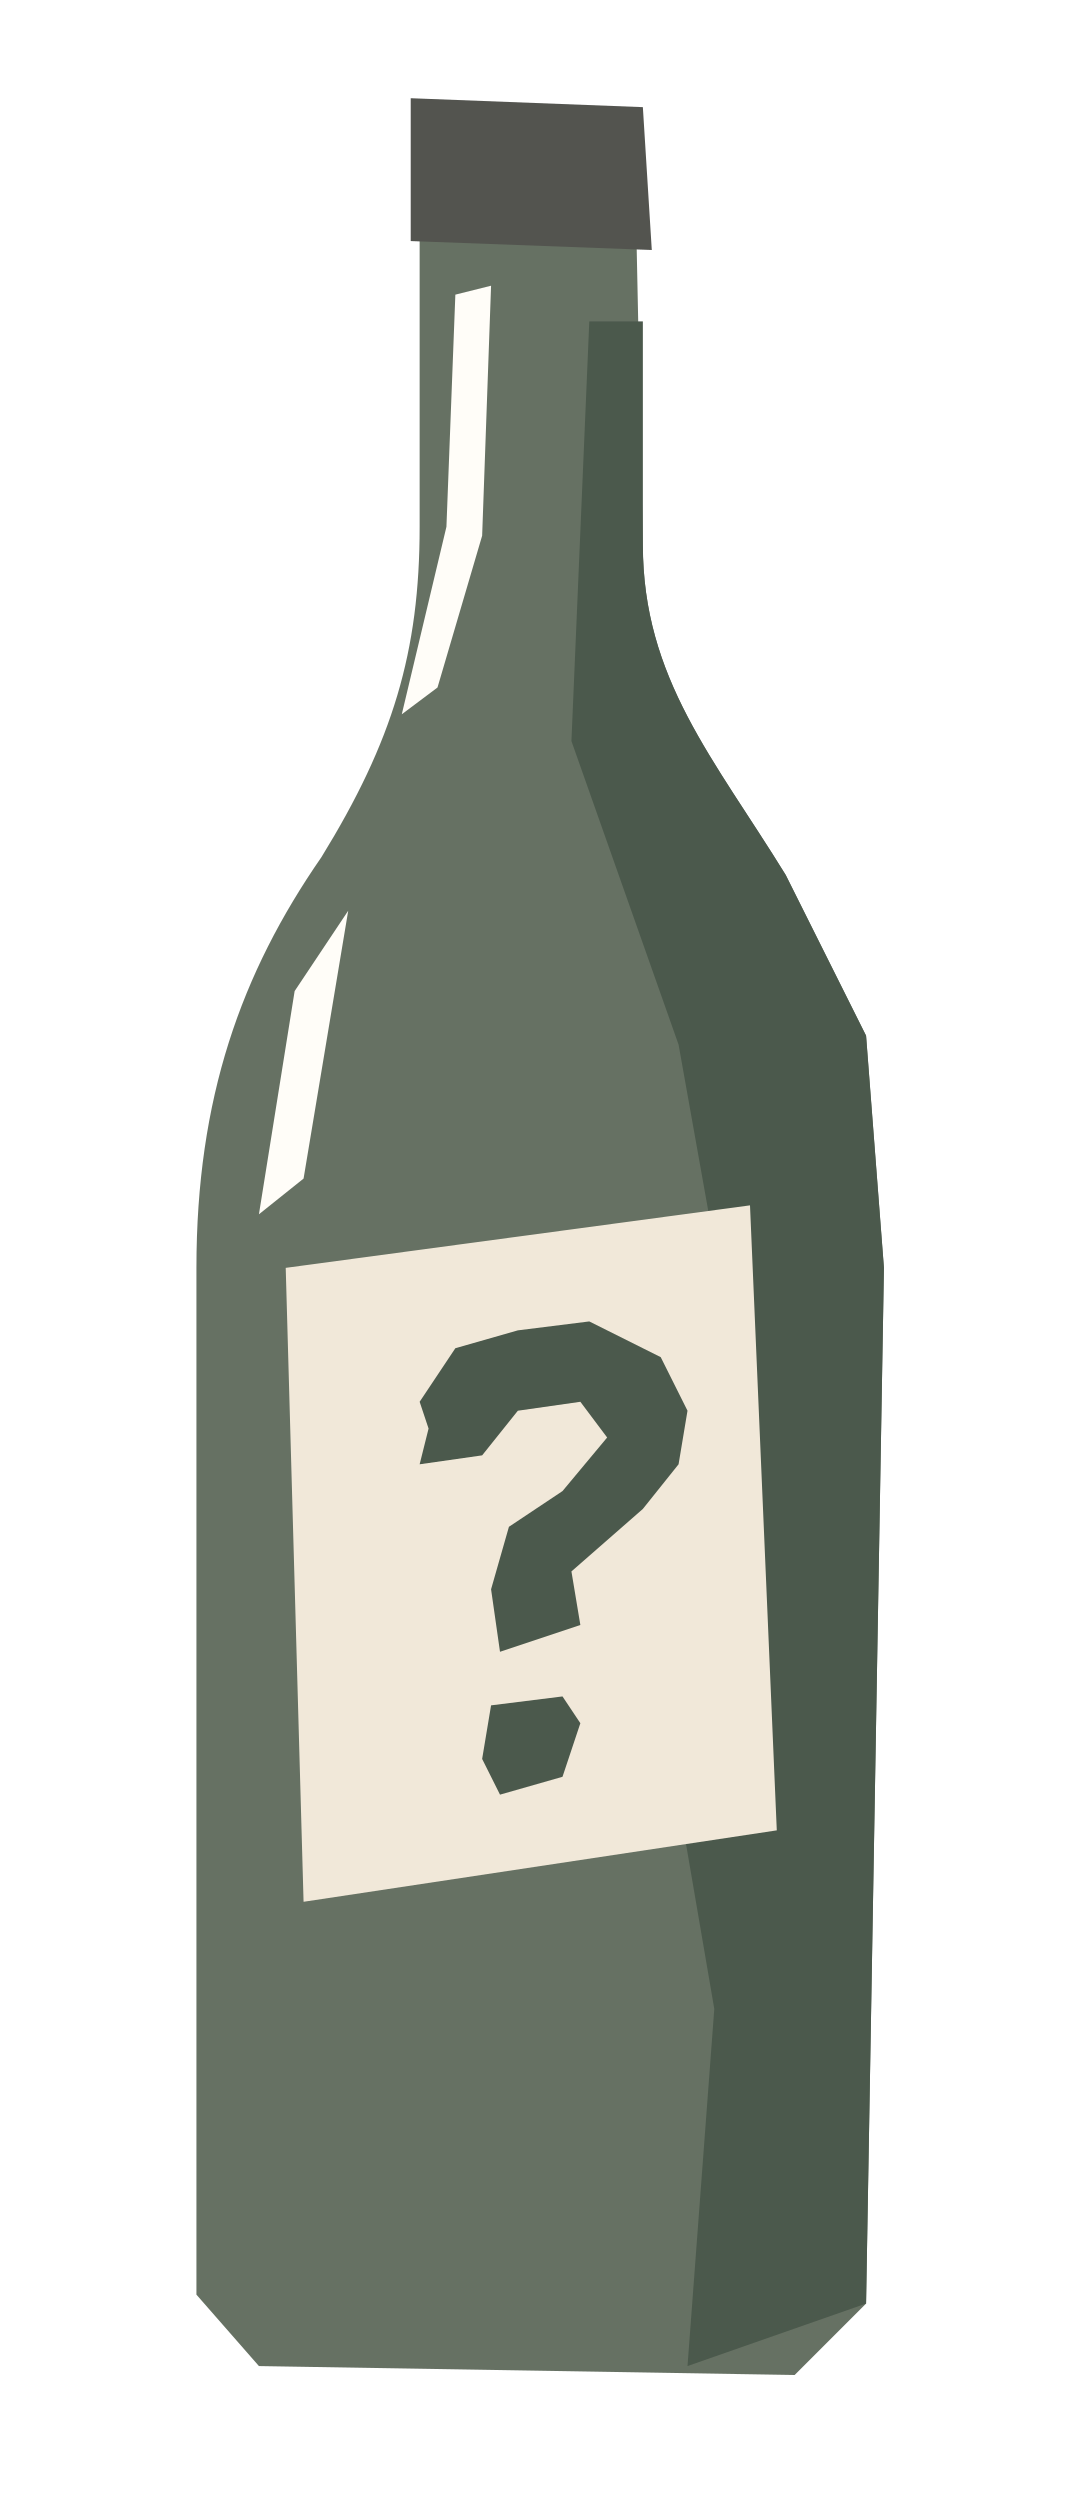
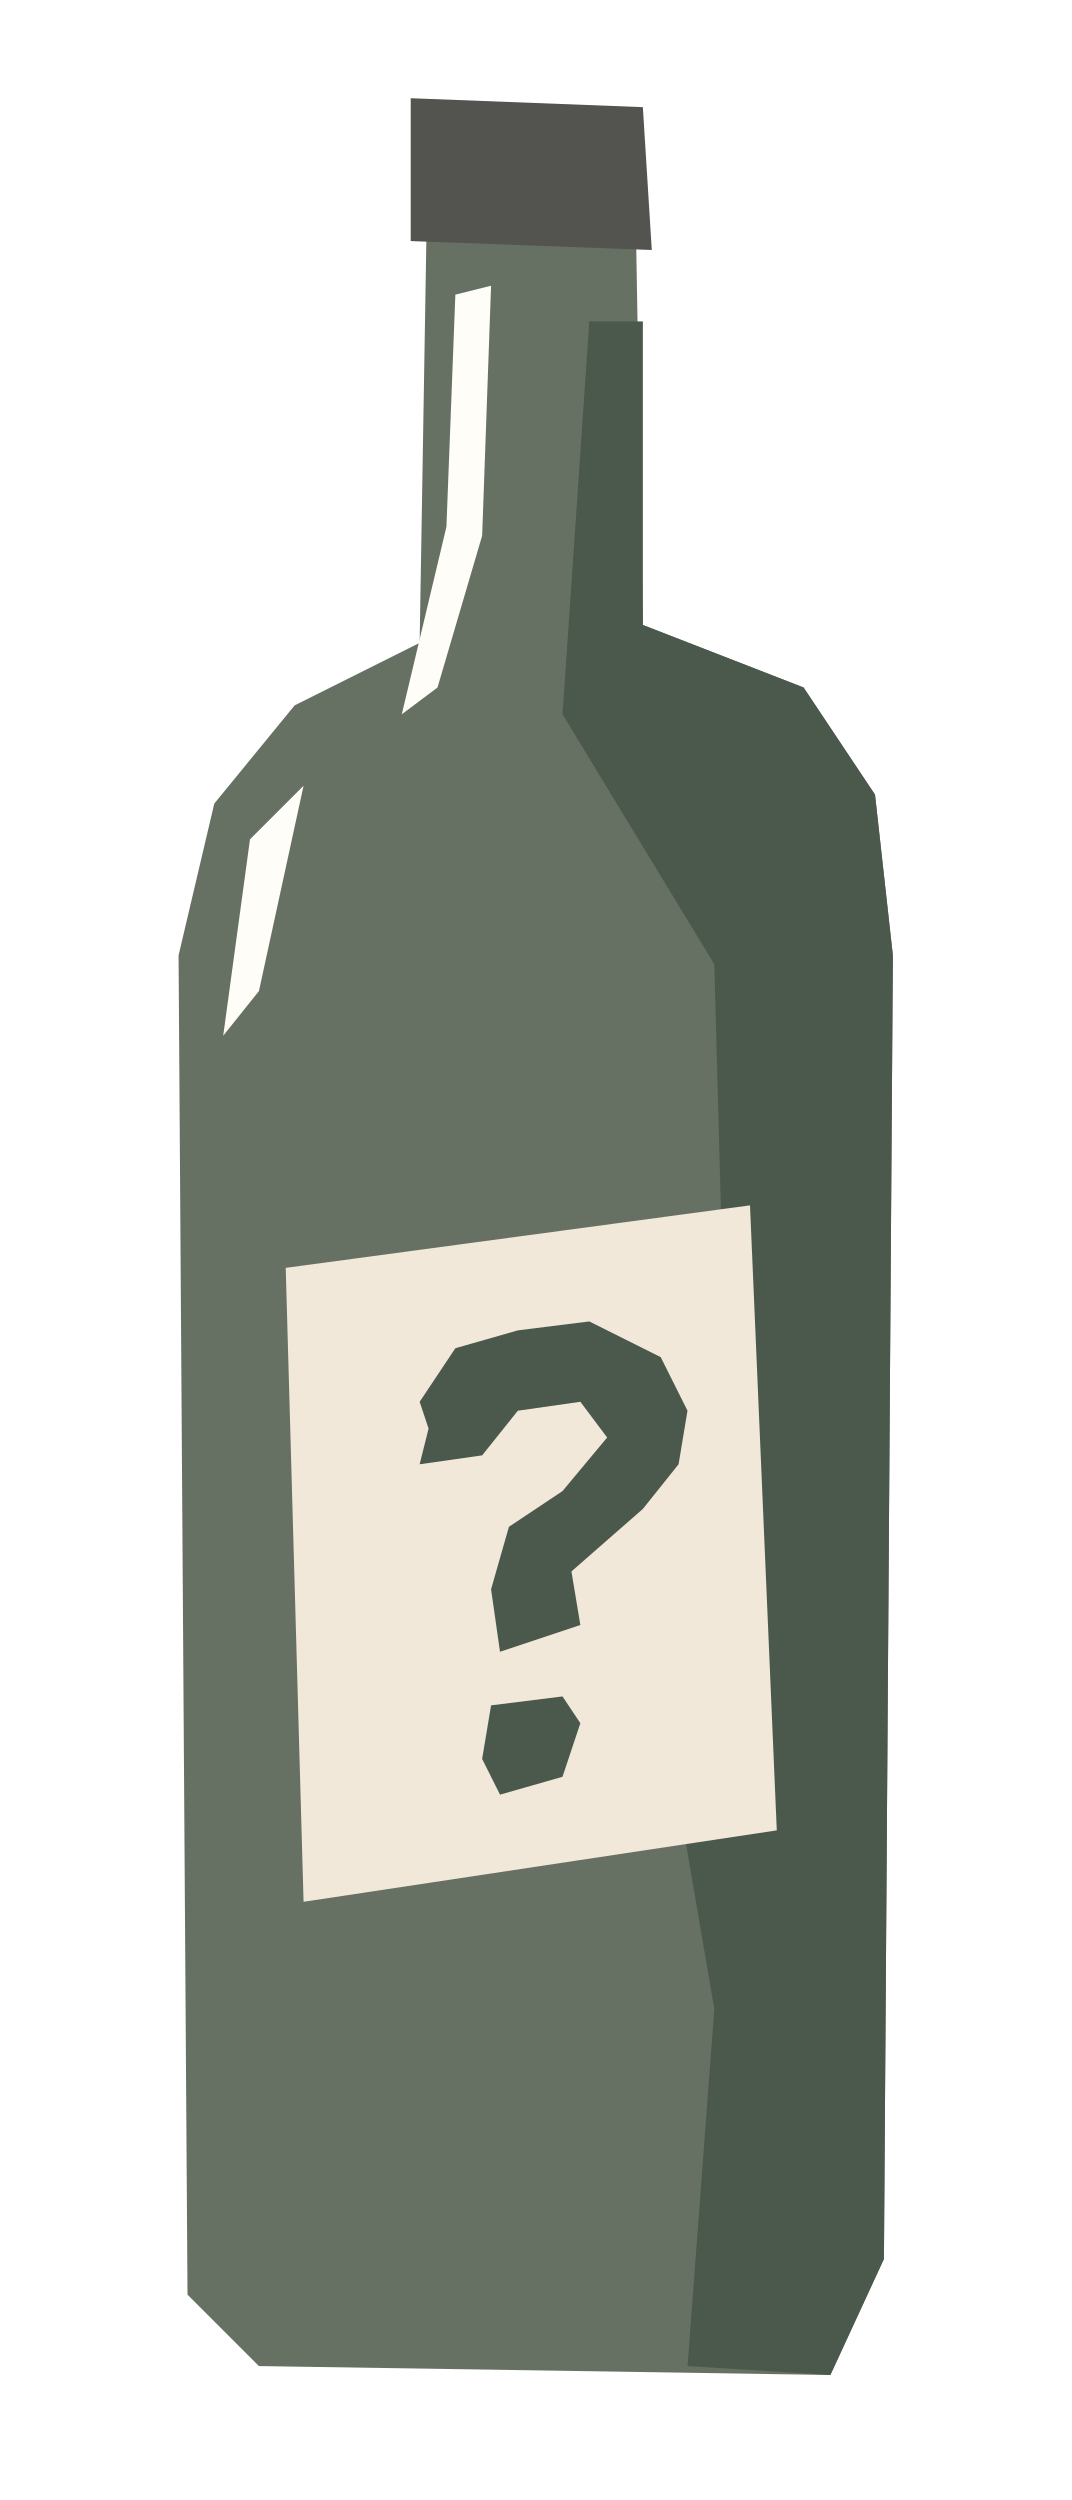
<svg xmlns="http://www.w3.org/2000/svg" viewBox="0 0 120 280" width="120" height="280" role="img" aria-label="Cut-paper wine bottle for an unspecified type, with a question mark on its label">
-   <path fill="#667163" d="M47 12 L71 13 L72 61 C72 76 80 85 88 98 L97 116 L99 142 L97 258 L89 266 L29 265 L22 257 L22 142 C22 123 27 109 36 96 C44 83 47 73 47 59 Z" />
-   <path fill="#4b594c" d="M66 36 L72 36 L72 61 C72 76 80 85 88 98 L97 116 L99 142 L97 258 L77 265 L80 225 L74 190 L81 145 L76 117 L64 83 Z" />
+   <path class="broad-shouldered-bottle" fill="#667163" d="M48 12 L71 13 L72 70 L90 77 L98 89 L100 107 L99 253 L93 266 L29 265 L21 257 L20 107 L24 90 L33 79 L47 72 Z" />
+   <path fill="#4b594c" d="M66 36 L72 36 L72 70 L90 77 L98 89 L100 107 L99 253 L93 266 L77 265 L80 225 L74 190 L81 145 L80 108 L63 80 Z" />
  <path fill="#53544f" d="M46 11 L72 12 L73 28 L46 27 Z" />
-   <path fill="#fffdf8" d="M51 33 L55 32 L54 60 L49 77 L45 80 L50 59 Z M33 111 L39 102 L34 132 L29 136 Z" />
+   <path fill="#fffdf8" d="M51 33 L55 32 L54 60 L49 77 L45 80 L50 59 Z M28 94 L34 88 L29 111 L25 116 Z" />
  <path fill="#f1e8d9" d="M32 142 L84 135 L87 205 L34 213 Z" />
  <g class="bottle-question-mark" fill="#4b594c">
    <path d="M47 157 L51 151 L58 149 L66 148 L74 152 L77 158 L76 164 L72 169 L64 176 L65 182 L56 185 L55 178 L57 171 L63 167 L68 161 L65 157 L58 158 L54 163 L47 164 L48 160 Z" />
    <path d="M55 191 L63 190 L65 193 L63 199 L56 201 L54 197 Z" />
  </g>
</svg>
